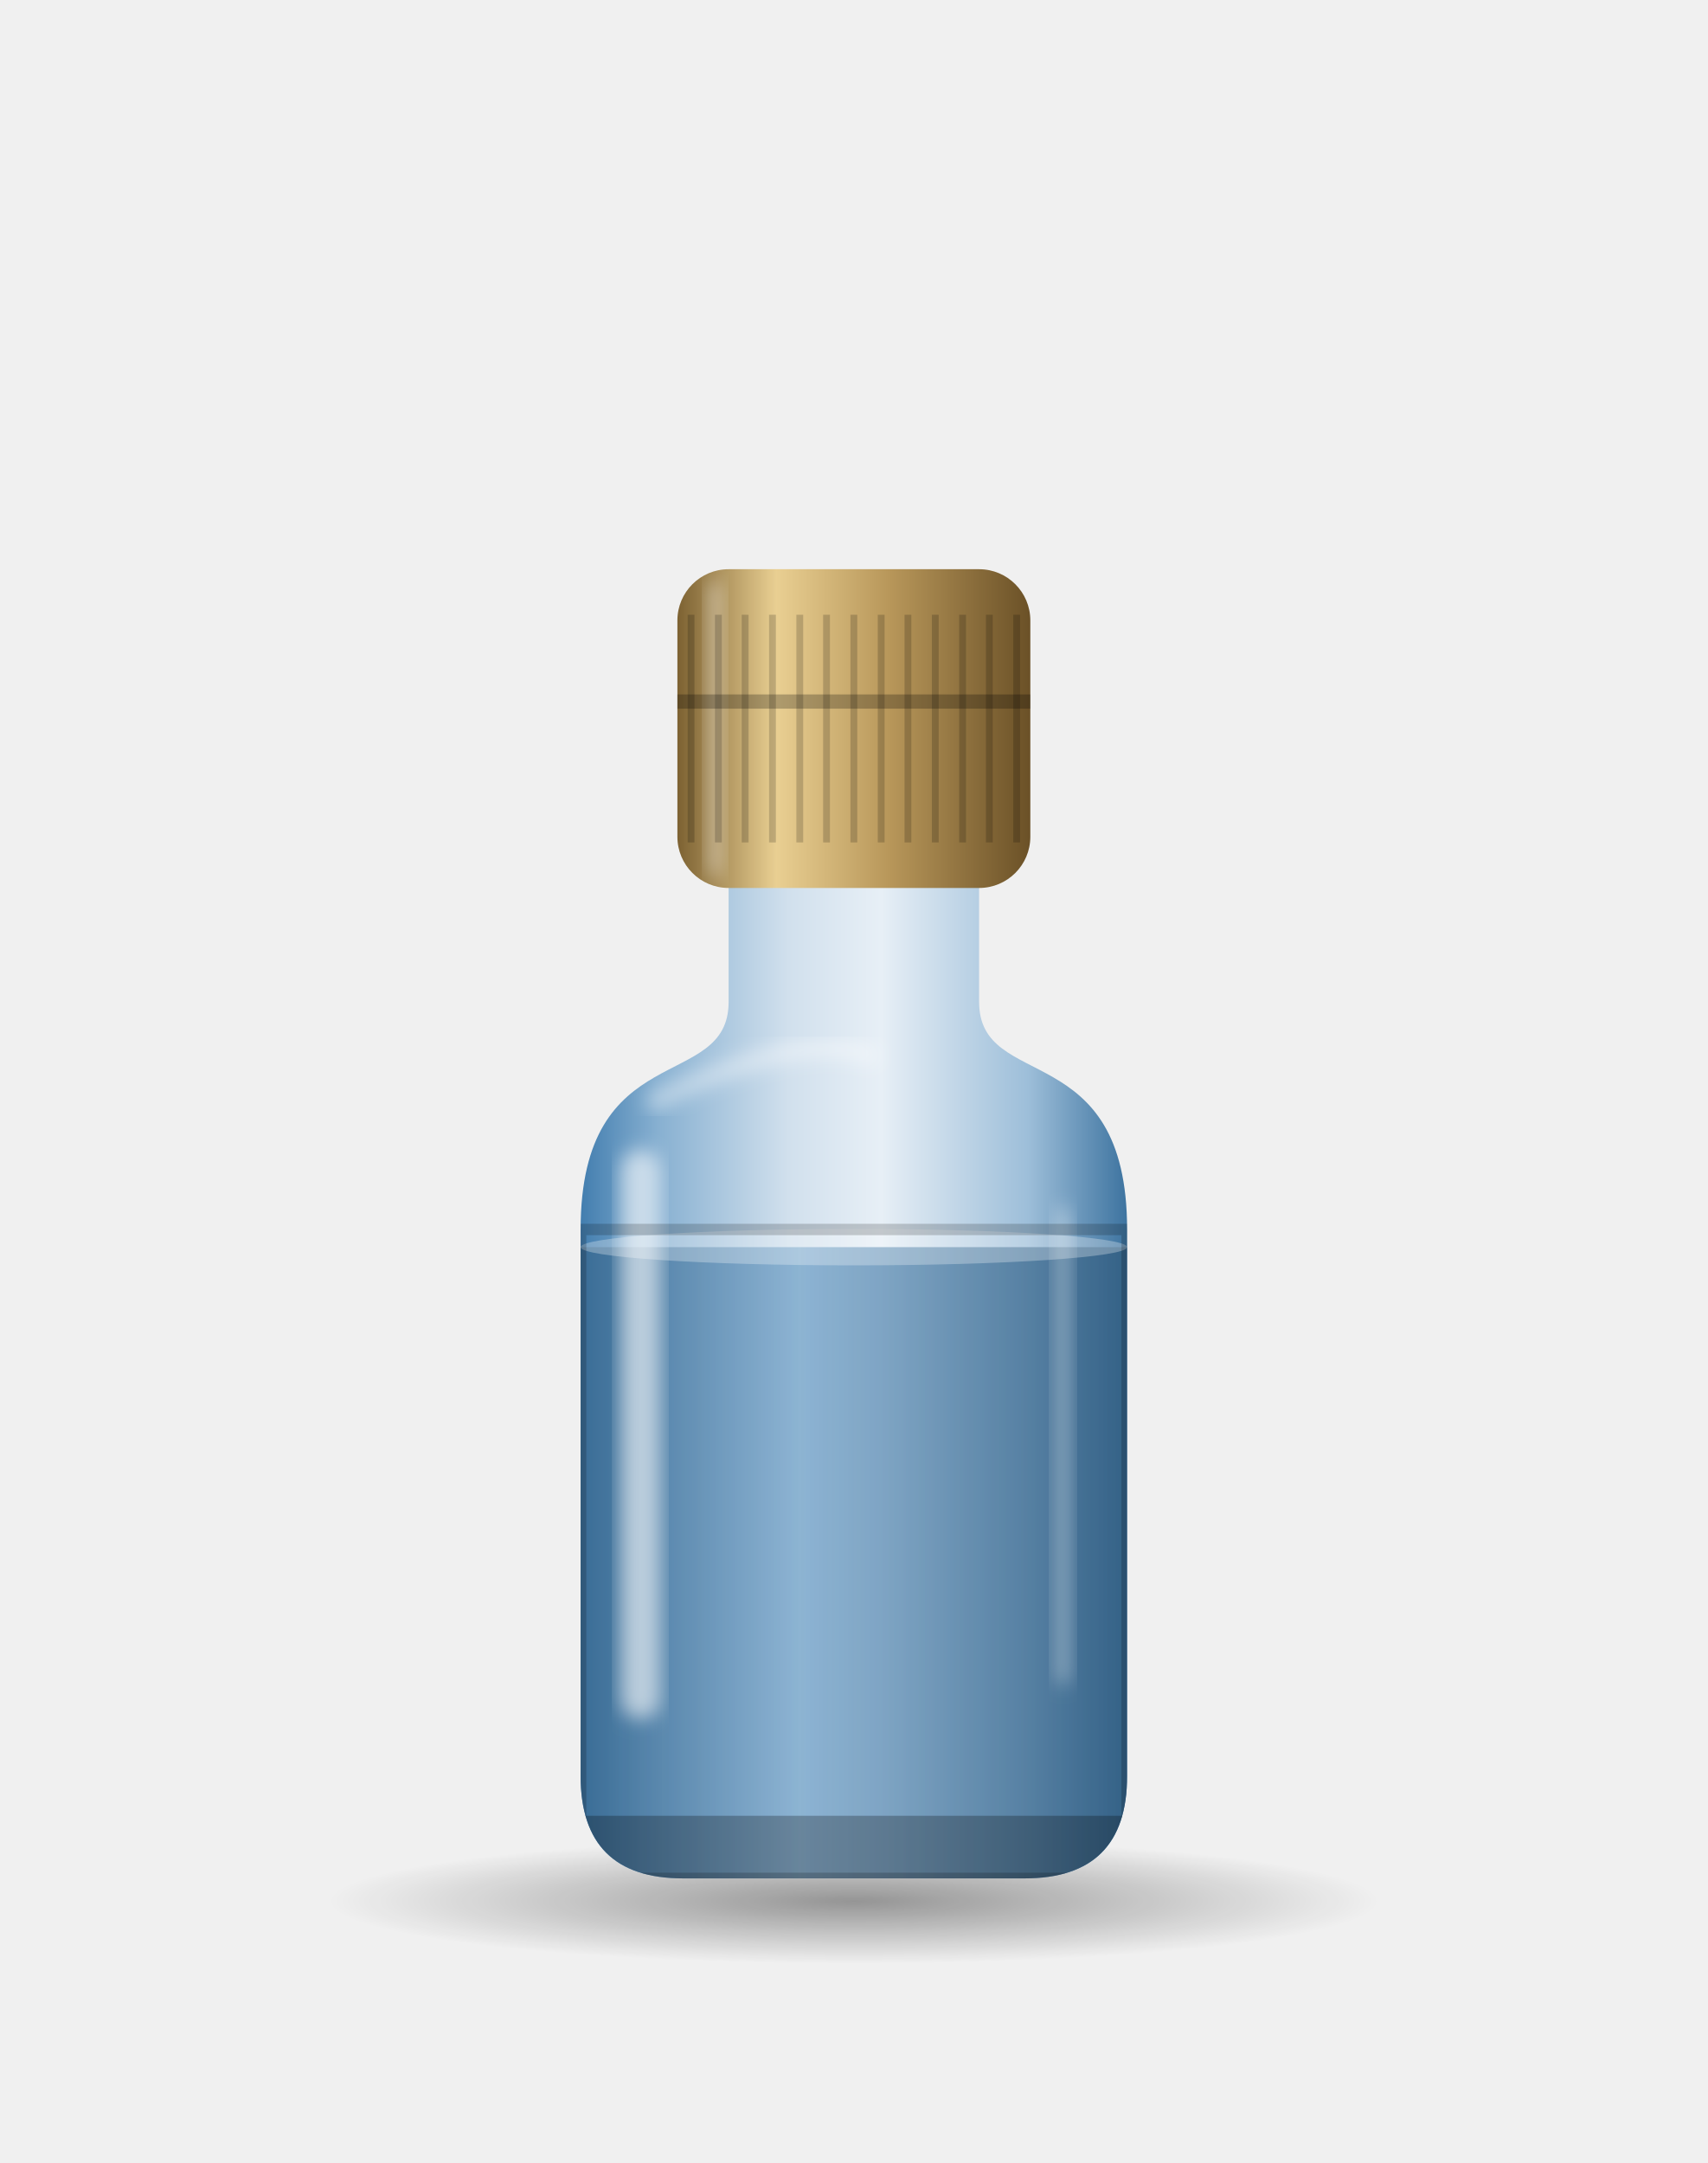
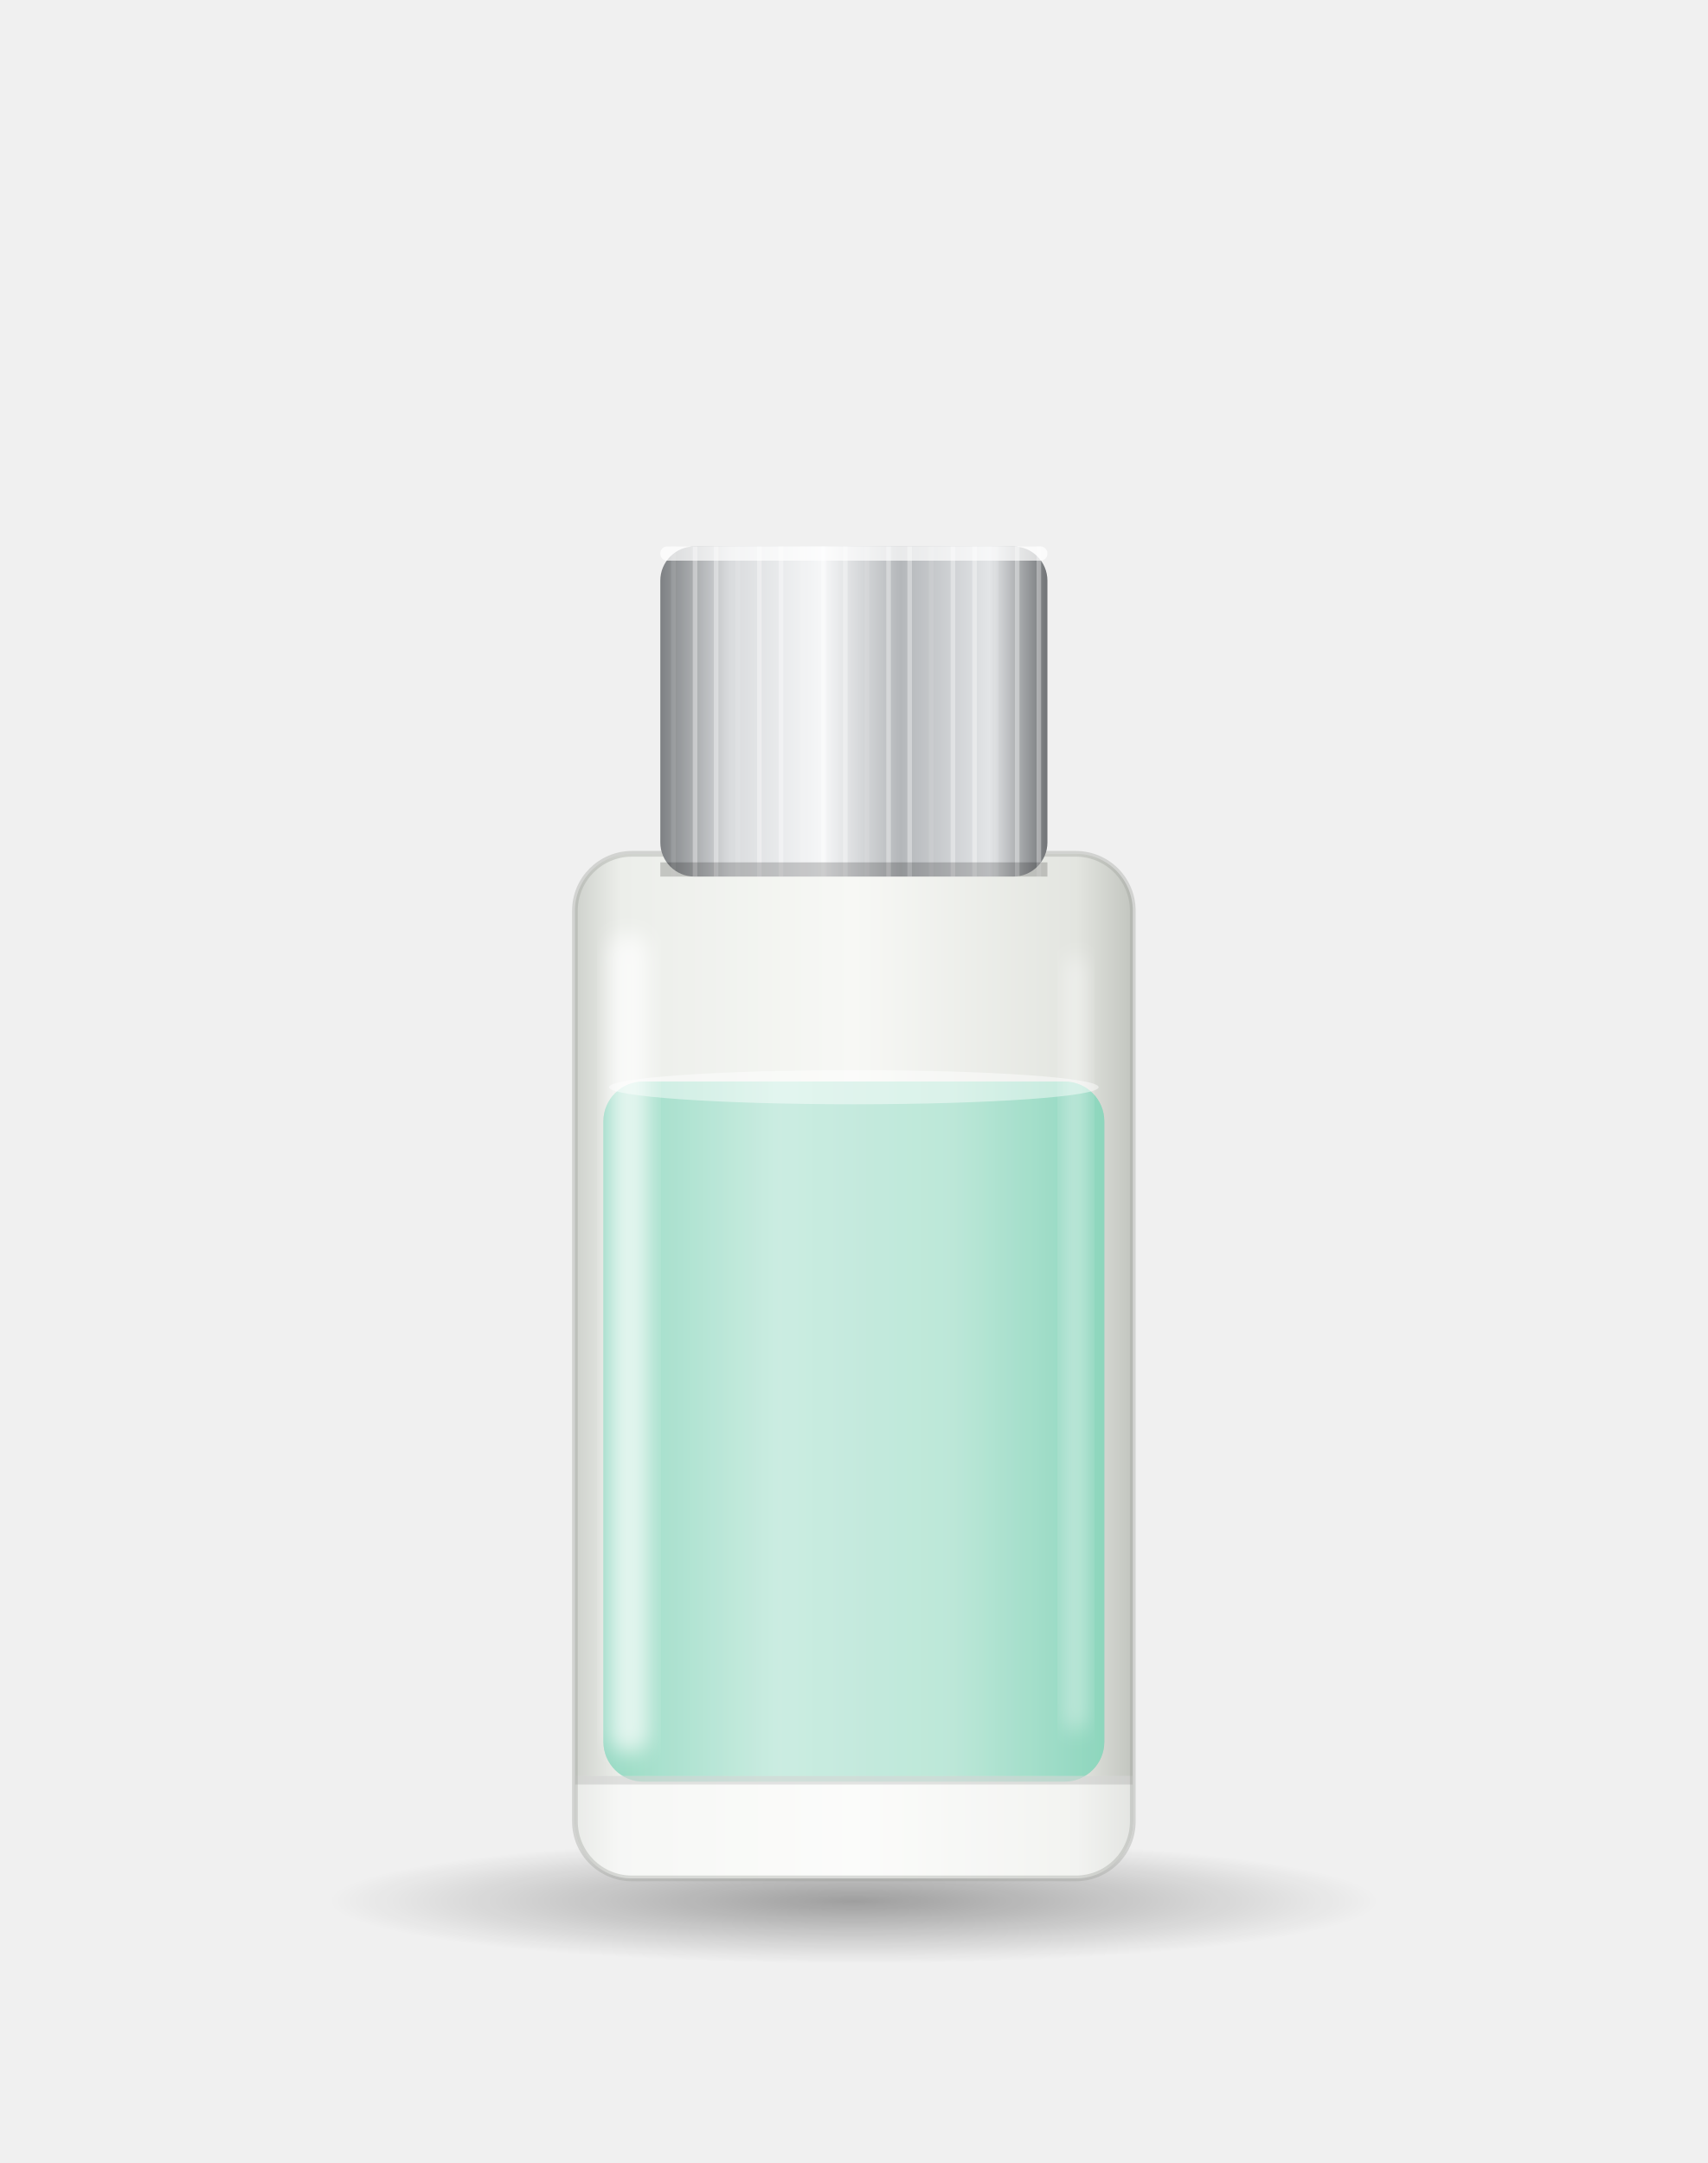
<svg xmlns="http://www.w3.org/2000/svg" viewBox="0 0 300 380" role="img" aria-label="Illustration">
  <defs>
-     <linearGradient id="gl" x1="0" x2="1">
-       <stop offset="0" stop-color="#437eaf" />
-       <stop offset=".14" stop-color="#87b0d1" />
-       <stop offset=".38" stop-color="#d1e0ed" />
-       <stop offset=".55" stop-color="#e7eff6" />
-       <stop offset=".82" stop-color="#9dbed9" />
-       <stop offset="1" stop-color="#3e74a0" />
+     <linearGradient id="fg" x1="0" x2="1">
+       <stop offset="0" stop-color="#cfd2cd" />
+       <stop offset=".08" stop-color="#eceeea" />
+       <stop offset=".5" stop-color="#f7f8f5" />
+       <stop offset=".9" stop-color="#e3e5e0" />
+       <stop offset="1" stop-color="#c3c6c0" />
    </linearGradient>
    <linearGradient id="lq" x1="0" x2="1">
-       <stop offset="0" stop-color="#386991" />
-       <stop offset=".4" stop-color="#80abce" />
-       <stop offset="1" stop-color="#325e82" />
-     </linearGradient>
-     <linearGradient id="cp" x1="0" x2="1">
-       <stop offset="0" stop-color="#7d6232" />
-       <stop offset=".28" stop-color="#e9cf92" />
-       <stop offset=".6" stop-color="#b8975a" />
-       <stop offset="1" stop-color="#6b5127" />
+       <stop offset="0" stop-color="#66c9a8" />
+       <stop offset=".35" stop-color="#b2e4d3" />
+       <stop offset=".7" stop-color="#9bdcc6" />
+       <stop offset="1" stop-color="#57c49f" />
    </linearGradient>
    <linearGradient id="mt" x1="0" x2="1">
-       <stop offset="0" stop-color="#8a8c8e" />
-       <stop offset=".25" stop-color="#f4f5f6" />
-       <stop offset=".5" stop-color="#b9bbbd" />
-       <stop offset=".78" stop-color="#eceeef" />
-       <stop offset="1" stop-color="#7d7f82" />
+       <stop offset="0" stop-color="#7d8083" />
+       <stop offset=".18" stop-color="#d9dbdd" />
+       <stop offset=".42" stop-color="#f6f7f8" />
+       <stop offset=".62" stop-color="#b4b7ba" />
+       <stop offset=".85" stop-color="#e3e5e7" />
+       <stop offset="1" stop-color="#6f7275" />
+     </linearGradient>
+     <linearGradient id="bk" x1="0" x2="1">
+       <stop offset="0" stop-color="#0c0c0c" />
+       <stop offset=".3" stop-color="#4a4a4a" />
+       <stop offset=".6" stop-color="#1a1a1a" />
+       <stop offset="1" stop-color="#050505" />
    </linearGradient>
    <radialGradient id="sh" cx=".5" cy=".5" r=".5">
-       <stop offset="0" stop-color="#000" stop-opacity=".38" />
+       <stop offset="0" stop-color="#000" stop-opacity=".34" />
      <stop offset="1" stop-color="#000" stop-opacity="0" />
    </radialGradient>
-     <filter id="bl" x="-20%" y="-20%" width="140%" height="140%">
-       <feGaussianBlur stdDeviation="1.6" />
+     <filter id="bl" x="-30%" y="-30%" width="160%" height="160%">
+       <feGaussianBlur stdDeviation="1.8" />
    </filter>
  </defs>
  <ellipse cx="150" cy="334" rx="92" ry="11" fill="url(#sh)" />
-   <clipPath id="bc">
-     <path d="M128.0 152 L128.0 176 C128.0 192 102.0 182 102.0 216 L102.0 312 Q102.0 330 120.0 330 L180.0 330 Q198.0 330 198.0 312 L198.0 216 C198.0 182 172.0 192 172.0 176 L172.0 152 Z" />
+   <clipPath id="fc">
+     <rect x="101.0" y="150" width="98" height="180" rx="10" />
  </clipPath>
-   <path d="M128.0 152 L128.0 176 C128.0 192 102.0 182 102.0 216 L102.0 312 Q102.0 330 120.0 330 L180.0 330 Q198.0 330 198.0 312 L198.0 216 C198.0 182 172.0 192 172.0 176 L172.0 152 Z" fill="url(#gl)" />
-   <g clip-path="url(#bc)">
-     <rect x="102.0" y="219.1" width="96" height="112.9" fill="url(#lq)" opacity="0.85" />
-     <ellipse cx="150" cy="219.1" rx="48.0" ry="3.2" fill="#fff" opacity=".28" />
-     <rect x="102.0" y="319" width="96" height="12" fill="#000" opacity=".26" />
-     <rect x="109.0" y="202" width="7" height="100" rx="3.5" fill="#fff" opacity=".6" filter="url(#bl)" />
-     <rect x="185.0" y="212" width="3.5" height="84" rx="1.7" fill="#fff" opacity=".3" filter="url(#bl)" />
-     <path d="M114.0 194 Q142 180 154 186" stroke="#fff" stroke-width="3" fill="none" opacity=".45" filter="url(#bl)" />
-     <rect x="102.0" y="216" width="96" height="114" fill="none" stroke="#000" stroke-opacity=".18" stroke-width="2" />
+   <rect x="101.0" y="150" width="98" height="180" rx="10" fill="url(#fg)" />
+   <g clip-path="url(#fc)">
+     <rect x="106.0" y="190" width="88" height="123" rx="7" fill="url(#lq)" opacity=".92" />
+     <rect x="106.0" y="190" width="88" height="123" rx="7" fill="#fff" opacity=".28" />
+     <ellipse cx="150" cy="191" rx="43.0" ry="3" fill="#fff" opacity=".45" />
+     <rect x="101.0" y="312" width="98" height="18" fill="#fff" opacity=".55" />
+     <rect x="101.0" y="312" width="98" height="1.5" fill="#000" opacity=".1" />
+     <rect x="107.0" y="164" width="7" height="144" rx="3.5" fill="#fff" opacity=".7" filter="url(#bl)" />
+     <rect x="187.0" y="168" width="4" height="136" rx="2" fill="#fff" opacity=".4" filter="url(#bl)" />
  </g>
-   <rect x="119" y="100" width="62" height="56" rx="9" fill="url(#cp)" />
-   <rect x="124" y="102" width="3.2" height="52" rx="1.6" fill="#fff" opacity=".35" filter="url(#bl)" />
-   <rect x="120.8" y="108" width="1.2" height="40" fill="#000" opacity="0.18" />
-   <rect x="125.6" y="108" width="1.2" height="40" fill="#000" opacity="0.18" />
-   <rect x="130.3" y="108" width="1.2" height="40" fill="#000" opacity="0.18" />
-   <rect x="135.1" y="108" width="1.2" height="40" fill="#000" opacity="0.18" />
-   <rect x="139.9" y="108" width="1.2" height="40" fill="#000" opacity="0.18" />
-   <rect x="144.6" y="108" width="1.2" height="40" fill="#000" opacity="0.18" />
-   <rect x="149.4" y="108" width="1.2" height="40" fill="#000" opacity="0.18" />
-   <rect x="154.2" y="108" width="1.2" height="40" fill="#000" opacity="0.18" />
-   <rect x="158.9" y="108" width="1.2" height="40" fill="#000" opacity="0.18" />
-   <rect x="163.7" y="108" width="1.2" height="40" fill="#000" opacity="0.18" />
-   <rect x="168.5" y="108" width="1.2" height="40" fill="#000" opacity="0.18" />
-   <rect x="173.2" y="108" width="1.2" height="40" fill="#000" opacity="0.18" />
-   <rect x="178.0" y="108" width="1.2" height="40" fill="#000" opacity="0.18" />
-   <rect x="119" y="122" width="62" height="2.5" fill="#000" opacity=".25" />
+   <rect x="101.0" y="150" width="98" height="180" rx="10" fill="none" stroke="#9a9d97" stroke-opacity=".35" />
+   <rect x="116" y="96" width="68" height="58" rx="6" fill="url(#mt)" />
+   <rect x="117.9" y="96" width=".8" height="58" fill="#fff" opacity="0.1" />
+   <rect x="121.7" y="96" width=".8" height="58" fill="#fff" opacity="0.35" />
+   <rect x="125.4" y="96" width=".8" height="58" fill="#fff" opacity="0.35" />
+   <rect x="129.2" y="96" width=".8" height="58" fill="#fff" opacity="0.1" />
+   <rect x="133.0" y="96" width=".8" height="58" fill="#fff" opacity="0.35" />
+   <rect x="136.8" y="96" width=".8" height="58" fill="#fff" opacity="0.35" />
+   <rect x="140.6" y="96" width=".8" height="58" fill="#fff" opacity="0.1" />
+   <rect x="144.3" y="96" width=".8" height="58" fill="#fff" opacity="0.35" />
+   <rect x="148.1" y="96" width=".8" height="58" fill="#fff" opacity="0.35" />
+   <rect x="151.9" y="96" width=".8" height="58" fill="#fff" opacity="0.1" />
+   <rect x="155.7" y="96" width=".8" height="58" fill="#fff" opacity="0.35" />
+   <rect x="159.4" y="96" width=".8" height="58" fill="#fff" opacity="0.35" />
+   <rect x="163.2" y="96" width=".8" height="58" fill="#fff" opacity="0.1" />
+   <rect x="167.0" y="96" width=".8" height="58" fill="#fff" opacity="0.35" />
+   <rect x="170.8" y="96" width=".8" height="58" fill="#fff" opacity="0.35" />
+   <rect x="174.6" y="96" width=".8" height="58" fill="#fff" opacity="0.1" />
+   <rect x="178.3" y="96" width=".8" height="58" fill="#fff" opacity="0.35" />
+   <rect x="182.1" y="96" width=".8" height="58" fill="#fff" opacity="0.35" />
+   <rect x="116" y="96" width="68" height="2.5" rx="1.2" fill="#fff" opacity=".7" />
+   <rect x="116" y="151.5" width="68" height="2.5" fill="#000" opacity=".18" />
</svg>
